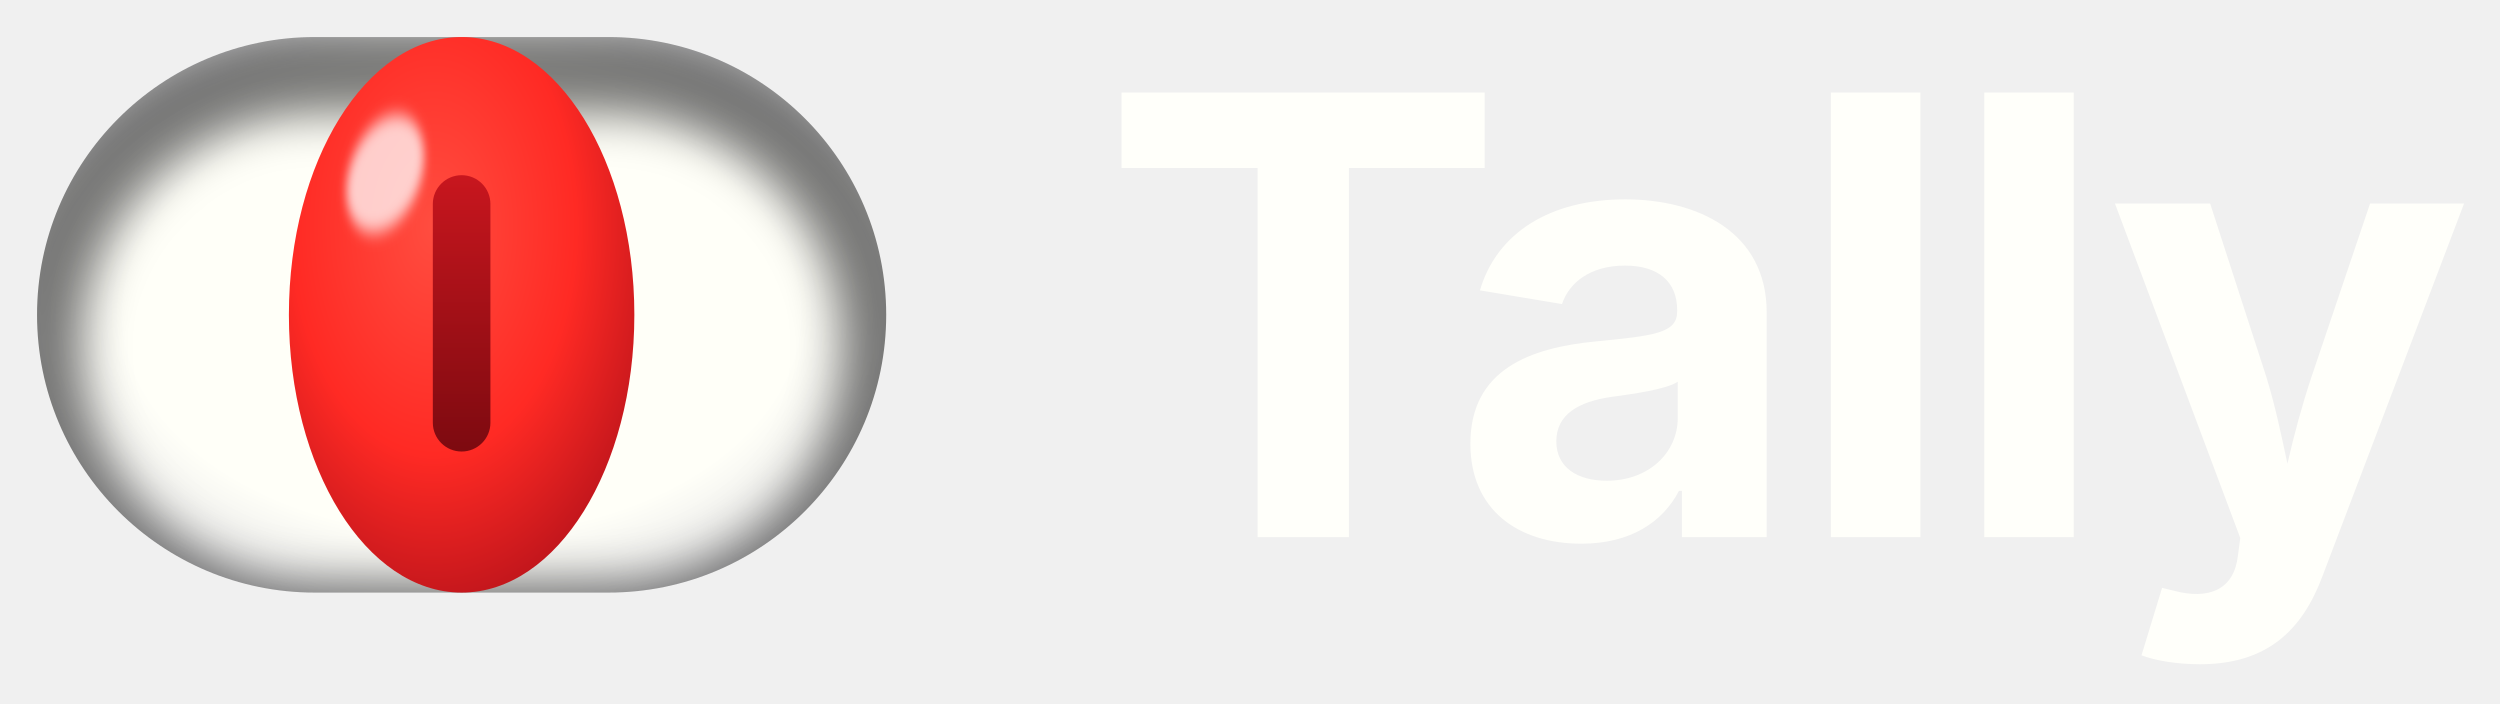
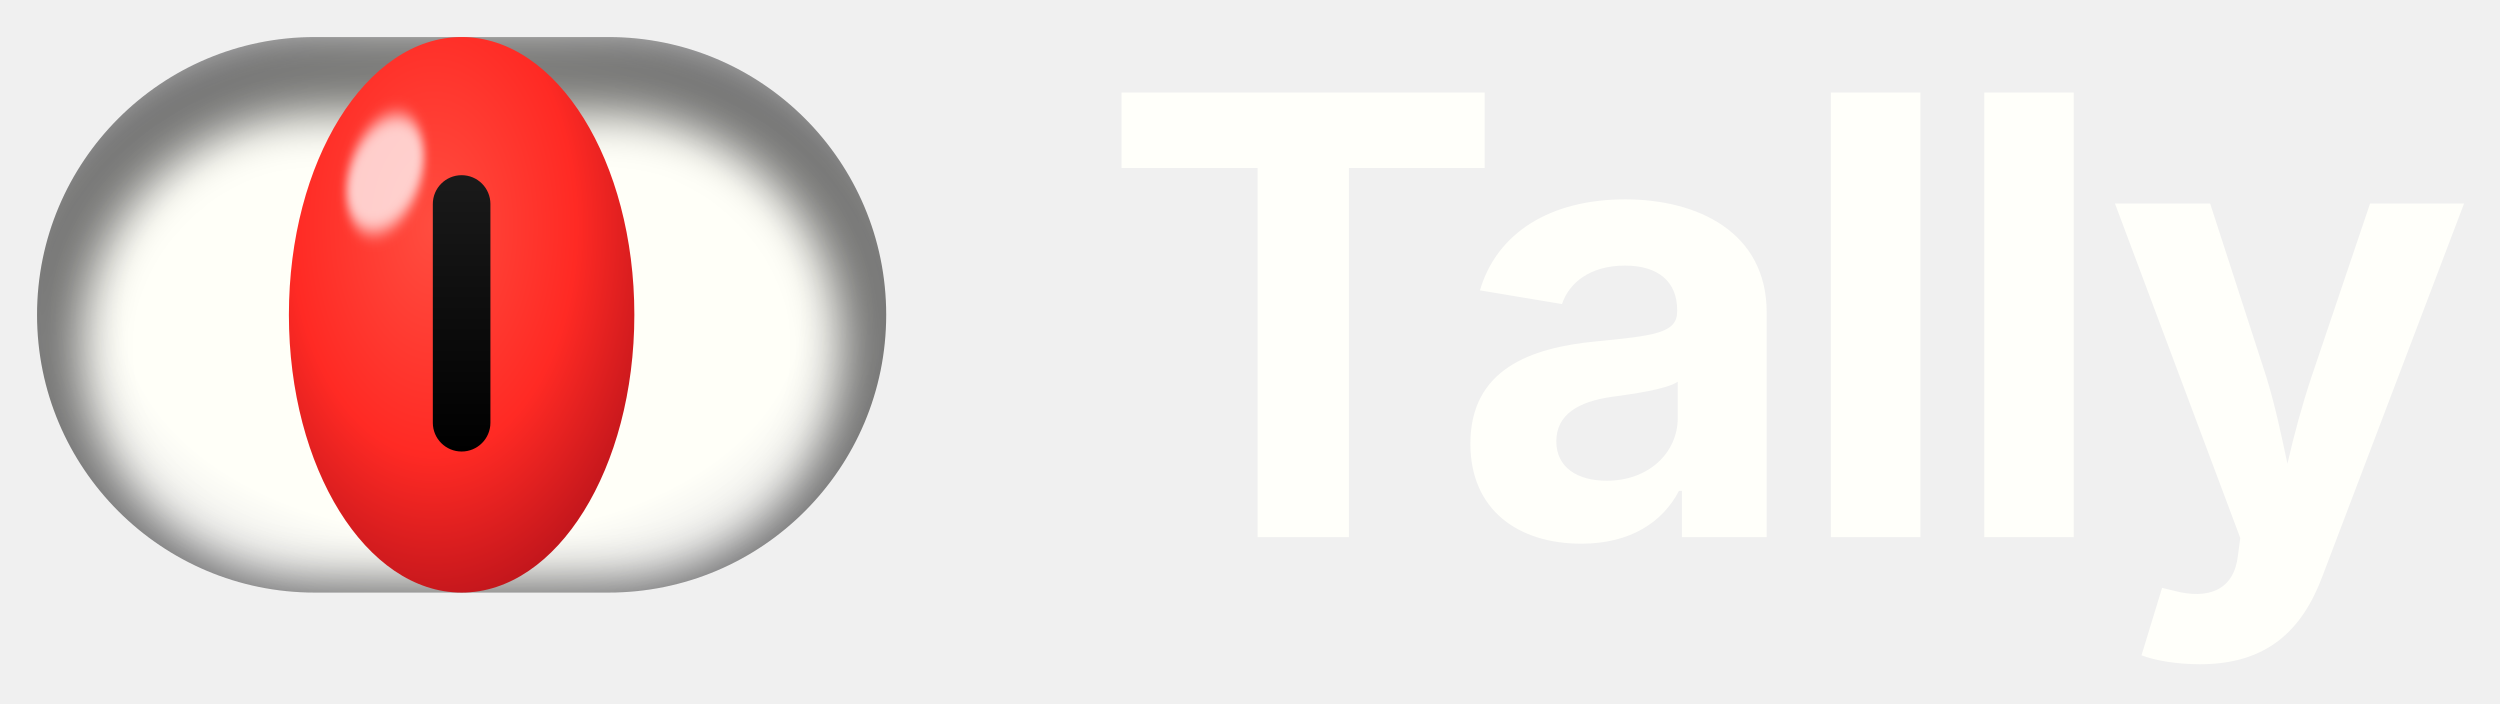
<svg xmlns="http://www.w3.org/2000/svg" viewBox="52 52 540 152" width="540" height="152" role="img" aria-label="Tally">
  <defs>
    <radialGradient id="lgsc" cx="50%" cy="50%" r="72%">
      <stop offset="0.55" stop-color="#fffff8" />
      <stop offset="1" stop-color="#c9c9d3" />
    </radialGradient>
    <radialGradient id="lgir" cx="42%" cy="34%" r="75%">
      <stop offset="0" stop-color="#ff4d40" />
      <stop offset="0.55" stop-color="#ff2a24" />
      <stop offset="1" stop-color="#b3111a" />
    </radialGradient>
    <linearGradient id="lgco" x1="0" y1="0" x2="0" y2="1">
-       <stop offset="0" stop-color="#c8161e" />
-       <stop offset="1" stop-color="#7d0a10" />
+       <stop offset="0" stop-color="#1a1a1a" />
+       <stop offset="1" stop-color="#000" />
    </linearGradient>
    <clipPath id="lgcp">
      <rect x="60.00" y="60.00" width="183.42" height="120.00" rx="60.00" />
    </clipPath>
    <filter id="lgsh" x="-30%" y="-60%" width="160%" height="220%">
      <feGaussianBlur stdDeviation="4.80" />
    </filter>
    <filter id="lghl" x="-60%" y="-60%" width="220%" height="220%">
      <feGaussianBlur stdDeviation="1.44" />
    </filter>
  </defs>
  <rect x="60.00" y="60.00" width="183.42" height="120.00" rx="60.00" fill="url(#lgsc)" />
  <g clip-path="url(#lgcp)">
    <rect x="60.00" y="67.20" width="183.42" height="120.00" rx="60.00" fill="none" stroke="#000" stroke-opacity="0.5" stroke-width="19.20" filter="url(#lgsh)" />
  </g>
  <ellipse cx="151.71" cy="120.00" rx="37.31" ry="60.00" fill="url(#lgir)" />
  <rect x="145.49" y="89.84" width="12.44" height="59.69" rx="6.22" fill="url(#lgco)" />
  <ellipse cx="135.20" cy="89.52" rx="7.77" ry="13.06" transform="rotate(18 135.20 89.52)" fill="#fff" fill-opacity="0.75" filter="url(#lghl)" />
  <path transform="translate(289.42 168.02)" d="M4.834 -79.729H34.225V0.0H53.947V-79.729H83.273V-96.035H4.834Z M104.159 1.418C114.794 1.418 121.755 -3.287 125.235 -9.99H125.88V0.0H144.184V-48.533C144.184 -66.0 129.102 -72.961 113.633 -72.961C97.52 -72.961 85.919 -65.807 82.245 -53.303L99.969 -50.338C101.516 -54.979 106.092 -58.652 113.569 -58.652C120.788 -58.652 124.848 -55.172 124.848 -49.049V-48.727C124.848 -44.021 119.756 -43.506 107.381 -42.281C93.202 -40.928 80.182 -36.287 80.182 -20.174C80.182 -5.93 90.43 1.418 104.159 1.418ZM109.637 -12.182C103.256 -12.182 98.745 -15.082 98.745 -20.689C98.745 -26.49 103.514 -29.262 110.669 -30.293C114.922 -30.873 122.592 -31.904 124.977 -33.58V-25.781C124.977 -18.176 118.661 -12.182 109.637 -12.182Z M177.38 -96.035H158.044V0.0H177.38Z M210.512 -96.035H191.176V0.0H210.512Z M225.145 25.523C227.917 26.619 232.686 27.457 237.778 27.457C252.215 27.457 259.821 20.174 264.204 8.508L294.819 -72.059H274.516L261.883 -34.676C259.821 -28.488 258.145 -22.301 256.663 -15.855C255.309 -22.236 254.02 -28.424 252.086 -34.676L239.969 -72.059H219.409L246.479 0.193L245.963 4.061C245.126 11.279 239.776 13.664 231.977 11.537L229.592 10.957Z" fill="#fffffa" />
</svg>
